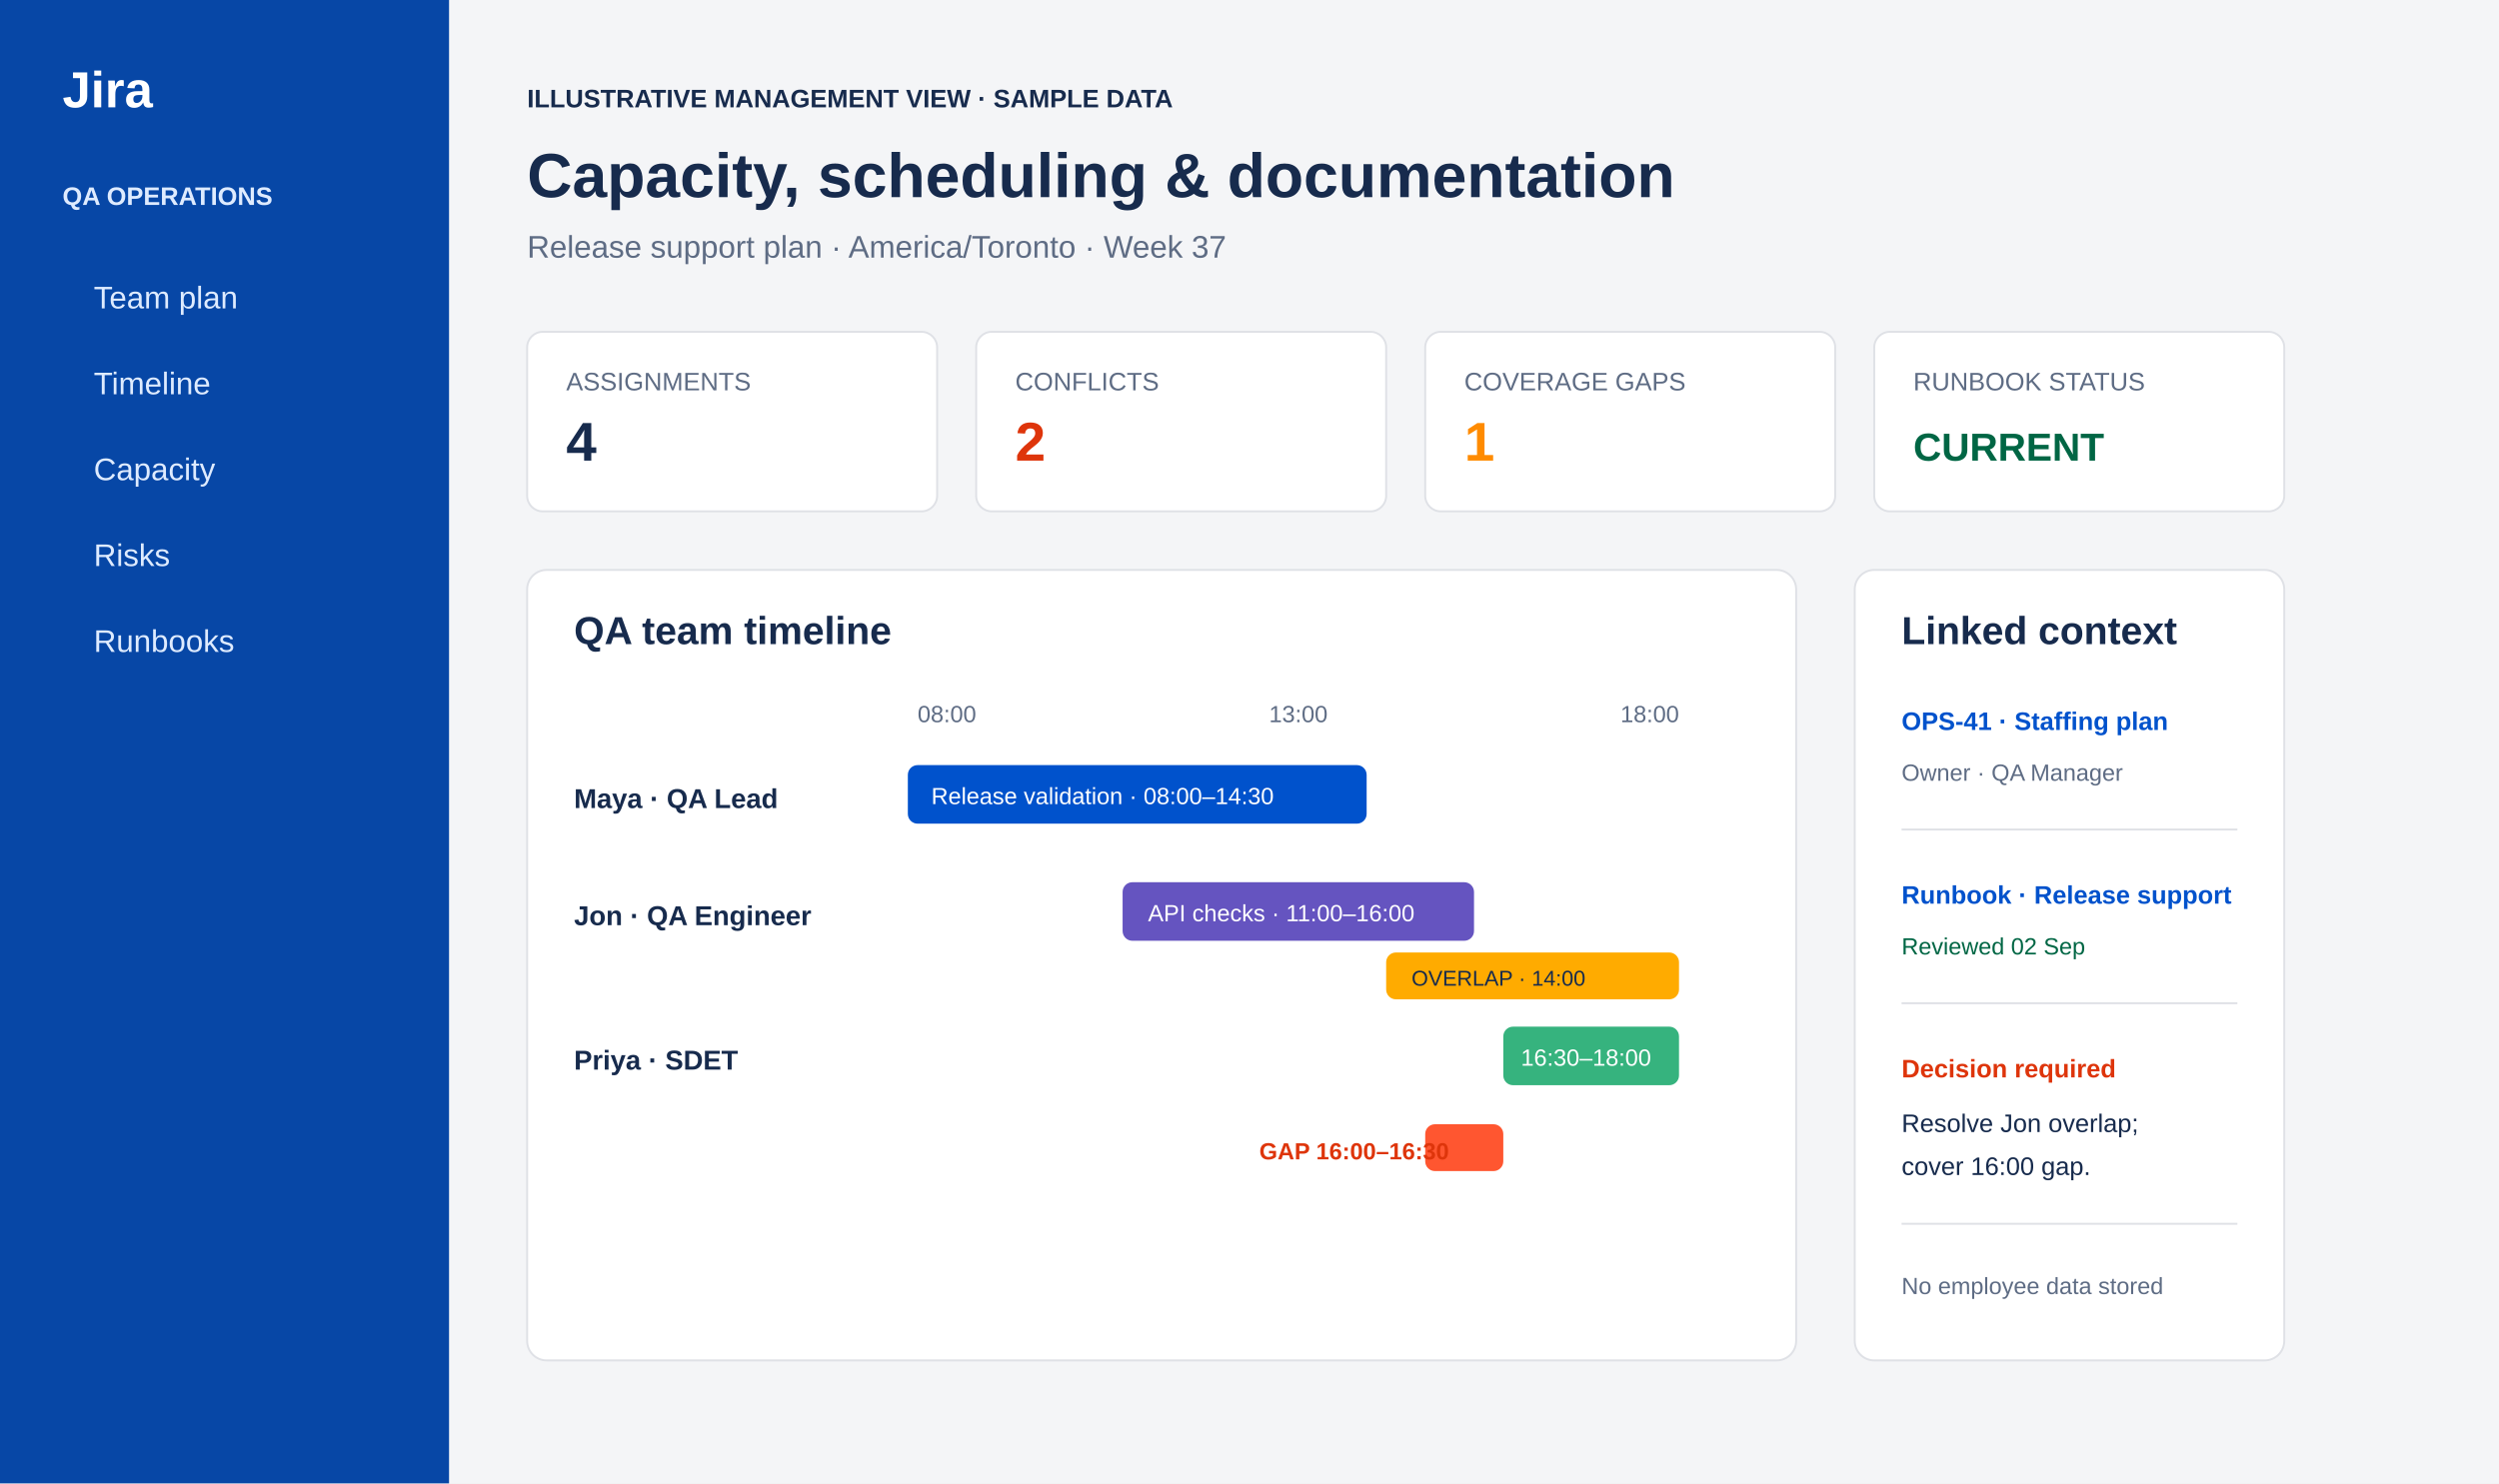
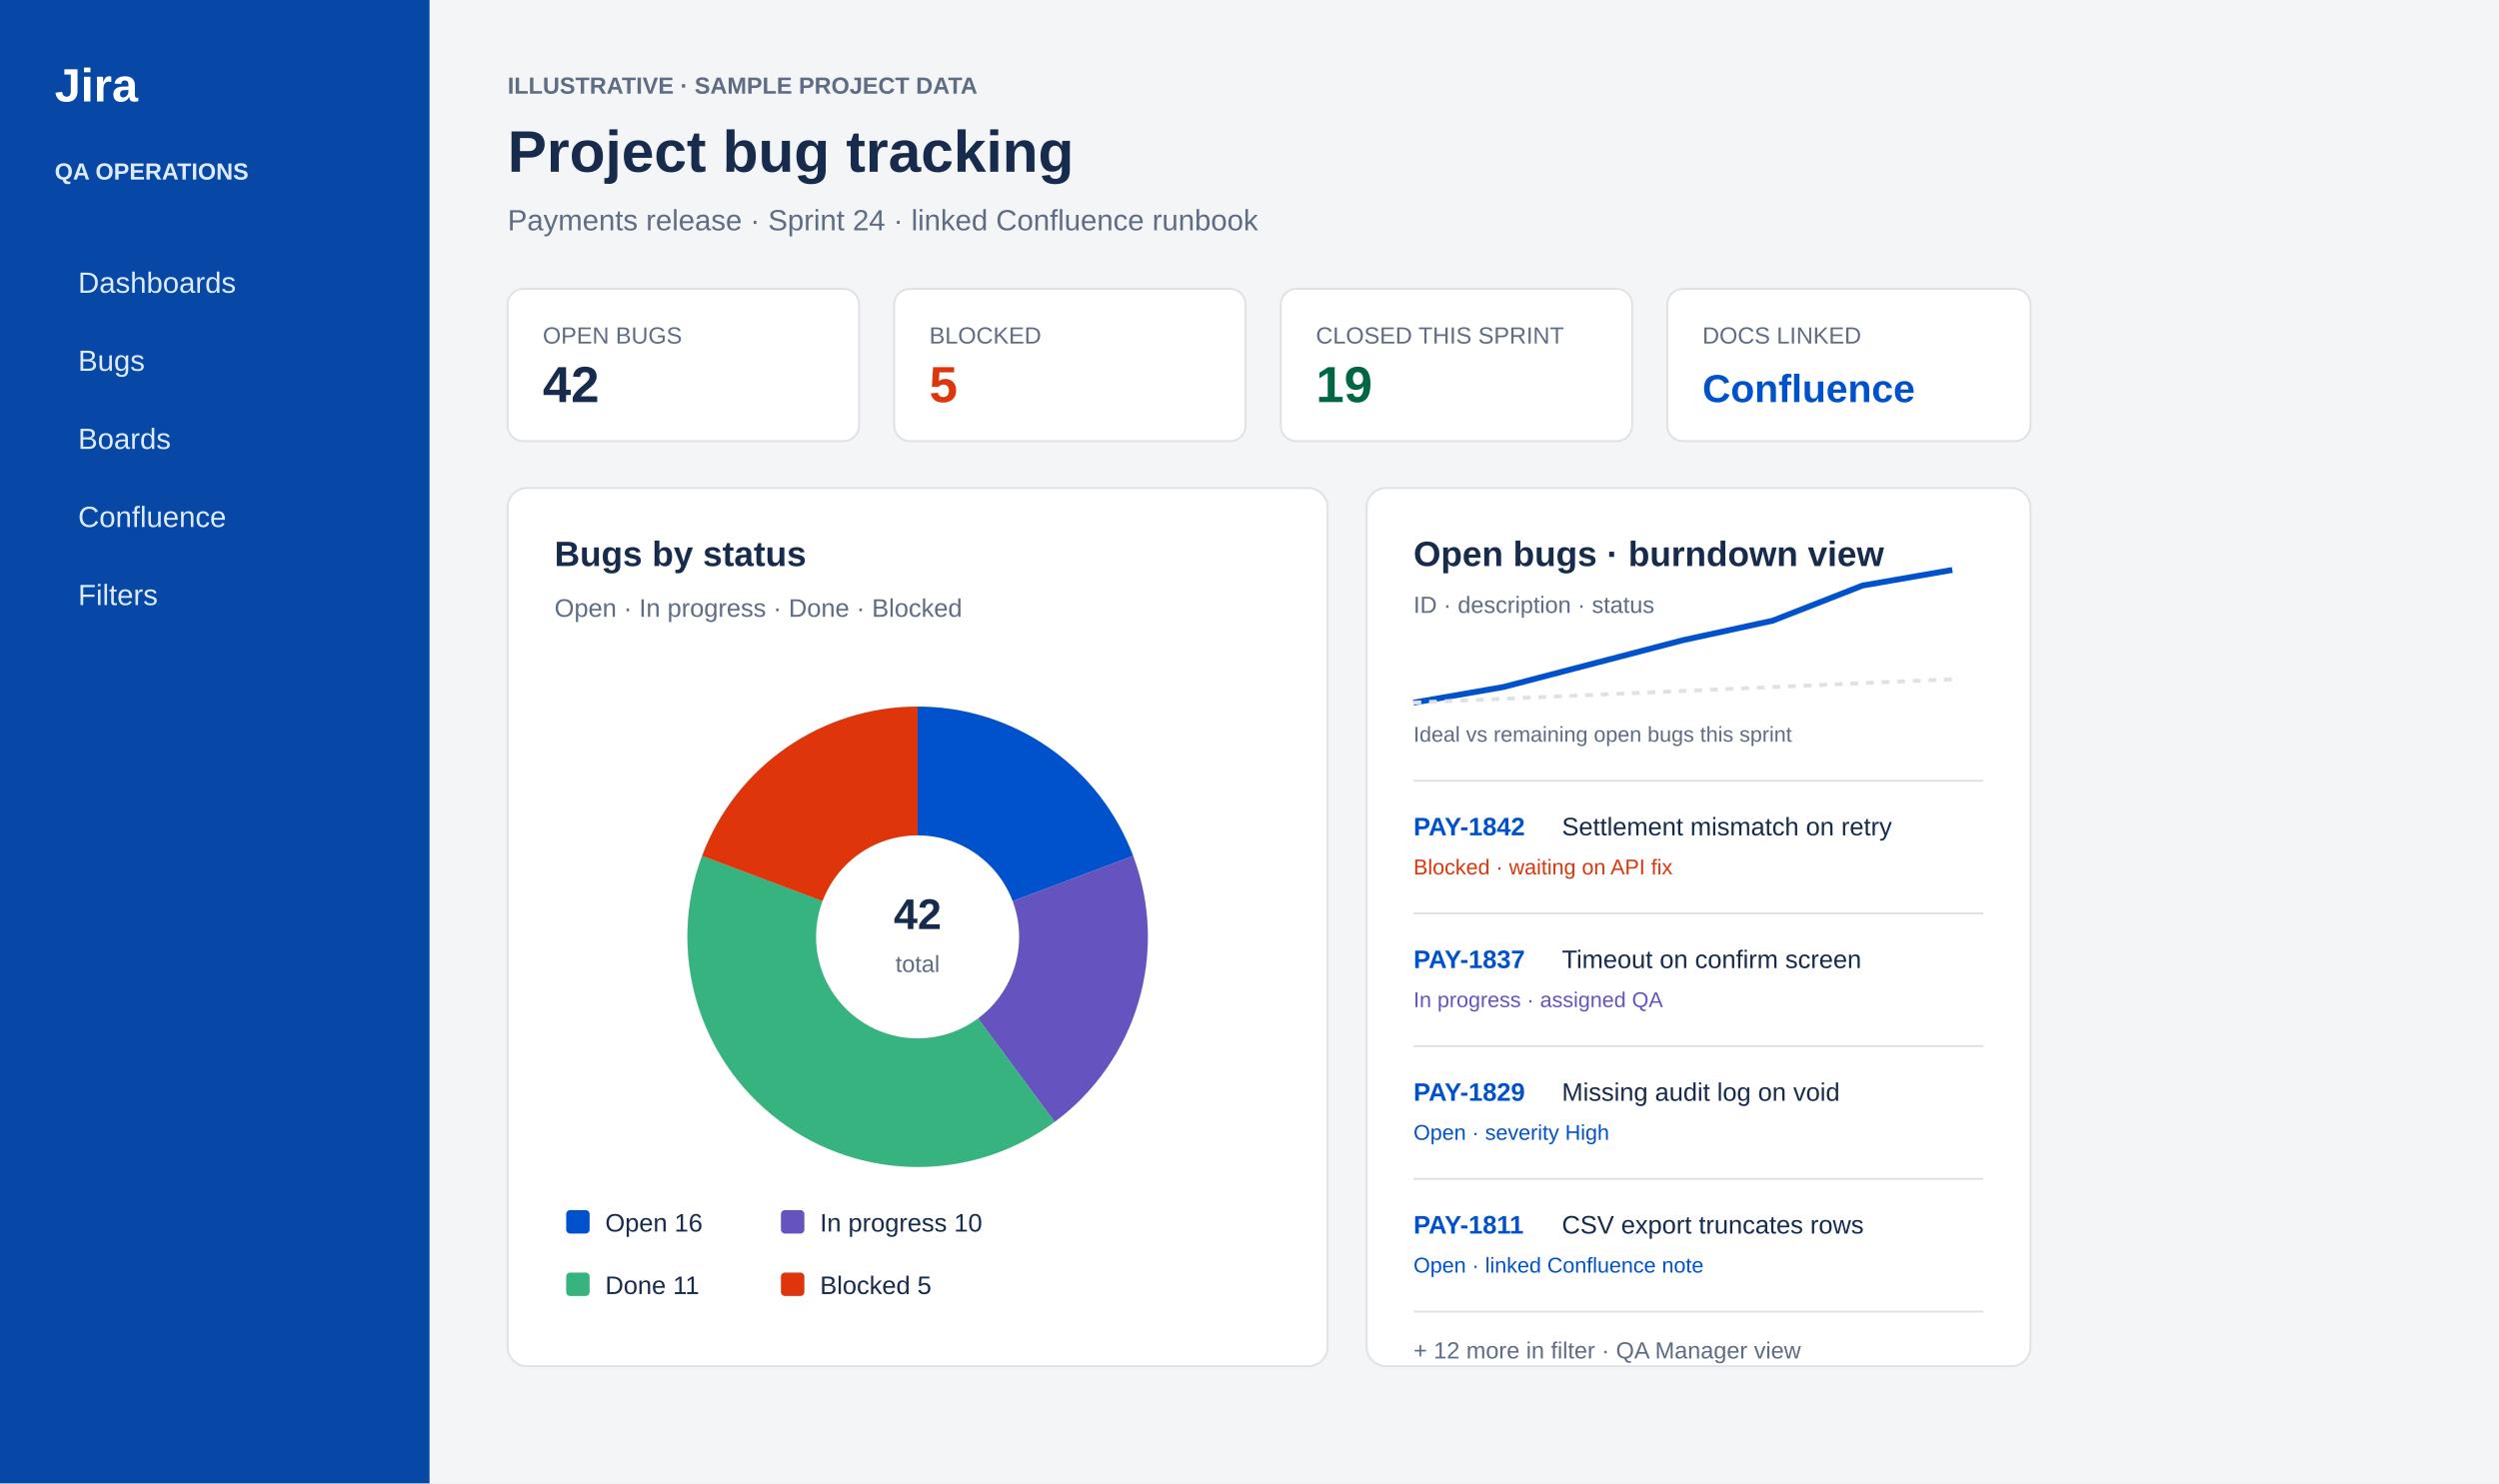
<svg xmlns="http://www.w3.org/2000/svg" width="1280" height="760" viewBox="0 0 1280 760" role="img" aria-labelledby="title desc">
  <rect width="1280" height="760" fill="#f4f5f7" />
-   <rect width="230" height="760" fill="#0747a6" />
-   <text x="32" y="55" fill="white" font-family="Arial" font-size="26" font-weight="700">Jira</text>
-   <text x="32" y="105" fill="#deebff" font-family="Arial" font-size="13" font-weight="700">QA OPERATIONS</text>
-   <g fill="#deebff" font-family="Arial" font-size="16">
-     <text x="48" y="158">Team plan</text>
-     <text x="48" y="202">Timeline</text>
-     <text x="48" y="246">Capacity</text>
-     <text x="48" y="290">Risks</text>
-     <text x="48" y="334">Runbooks</text>
+   <rect width="220" height="760" fill="#0747a6" />
+   <text x="28" y="52" fill="white" font-family="Arial, Helvetica, sans-serif" font-size="24" font-weight="700">Jira</text>
+   <text x="28" y="92" fill="#deebff" font-family="Arial, Helvetica, sans-serif" font-size="12" font-weight="700">QA OPERATIONS</text>
+   <g fill="#deebff" font-family="Arial, Helvetica, sans-serif" font-size="15">
+     <text x="40" y="150">Dashboards</text>
+     <text x="40" y="190">Bugs</text>
+     <text x="40" y="230">Boards</text>
+     <text x="40" y="270">Confluence</text>
+     <text x="40" y="310">Filters</text>
  </g>
-   <text x="270" y="55" fill="#172b4d" font-family="Arial" font-size="13" font-weight="700">ILLUSTRATIVE MANAGEMENT VIEW · SAMPLE DATA</text>
-   <text x="270" y="101" fill="#172b4d" font-family="Arial" font-size="32" font-weight="700">Capacity, scheduling &amp; documentation</text>
-   <text x="270" y="132" fill="#5e6c84" font-family="Arial" font-size="16">Release support plan · America/Toronto · Week 37</text>
-   <g font-family="Arial">
-     <g transform="translate(270 170)">
-       <rect width="210" height="92" rx="8" fill="white" stroke="#dfe1e6" />
-       <text x="20" y="30" fill="#5e6c84" font-size="13">ASSIGNMENTS</text>
-       <text x="20" y="66" fill="#172b4d" font-size="28" font-weight="700">4</text>
+   <text x="260" y="48" fill="#5e6c84" font-family="Arial, Helvetica, sans-serif" font-size="12" font-weight="700">ILLUSTRATIVE · SAMPLE PROJECT DATA</text>
+   <text x="260" y="88" fill="#172b4d" font-family="Arial, Helvetica, sans-serif" font-size="30" font-weight="700">Project bug tracking</text>
+   <text x="260" y="118" fill="#5e6c84" font-family="Arial, Helvetica, sans-serif" font-size="15">Payments release · Sprint 24 · linked Confluence runbook</text>
+   <g font-family="Arial, Helvetica, sans-serif">
+     <g transform="translate(260 148)">
+       <rect width="180" height="78" rx="8" fill="white" stroke="#dfe1e6" />
+       <text x="18" y="28" fill="#5e6c84" font-size="12">OPEN BUGS</text>
+       <text x="18" y="58" fill="#172b4d" font-size="26" font-weight="700">42</text>
    </g>
-     <g transform="translate(500 170)">
-       <rect width="210" height="92" rx="8" fill="white" stroke="#dfe1e6" />
-       <text x="20" y="30" fill="#5e6c84" font-size="13">CONFLICTS</text>
-       <text x="20" y="66" fill="#de350b" font-size="28" font-weight="700">2</text>
+     <g transform="translate(458 148)">
+       <rect width="180" height="78" rx="8" fill="white" stroke="#dfe1e6" />
+       <text x="18" y="28" fill="#5e6c84" font-size="12">BLOCKED</text>
+       <text x="18" y="58" fill="#de350b" font-size="26" font-weight="700">5</text>
    </g>
-     <g transform="translate(730 170)">
-       <rect width="210" height="92" rx="8" fill="white" stroke="#dfe1e6" />
-       <text x="20" y="30" fill="#5e6c84" font-size="13">COVERAGE GAPS</text>
-       <text x="20" y="66" fill="#ff8b00" font-size="28" font-weight="700">1</text>
+     <g transform="translate(656 148)">
+       <rect width="180" height="78" rx="8" fill="white" stroke="#dfe1e6" />
+       <text x="18" y="28" fill="#5e6c84" font-size="12">CLOSED THIS SPRINT</text>
+       <text x="18" y="58" fill="#006644" font-size="26" font-weight="700">19</text>
    </g>
-     <g transform="translate(960 170)">
-       <rect width="210" height="92" rx="8" fill="white" stroke="#dfe1e6" />
-       <text x="20" y="30" fill="#5e6c84" font-size="13">RUNBOOK STATUS</text>
-       <text x="20" y="66" fill="#006644" font-size="20" font-weight="700">CURRENT</text>
+     <g transform="translate(854 148)">
+       <rect width="186" height="78" rx="8" fill="white" stroke="#dfe1e6" />
+       <text x="18" y="28" fill="#5e6c84" font-size="12">DOCS LINKED</text>
+       <text x="18" y="58" fill="#0052cc" font-size="20" font-weight="700">Confluence</text>
    </g>
  </g>
-   <rect x="270" y="292" width="650" height="405" rx="10" fill="white" stroke="#dfe1e6" />
-   <text x="294" y="330" fill="#172b4d" font-family="Arial" font-size="20" font-weight="700">QA team timeline</text>
-   <g fill="#5e6c84" font-family="Arial" font-size="12">
-     <text x="470" y="370">08:00</text>
-     <text x="650" y="370">13:00</text>
-     <text x="830" y="370">18:00</text>
+   <rect x="260" y="250" width="420" height="450" rx="10" fill="white" stroke="#dfe1e6" />
+   <text x="284" y="290" fill="#172b4d" font-family="Arial, Helvetica, sans-serif" font-size="18" font-weight="700">Bugs by status</text>
+   <text x="284" y="316" fill="#5e6c84" font-family="Arial, Helvetica, sans-serif" font-size="13">Open · In progress · Done · Blocked</text>
+   <g transform="translate(470 480)">
+     <circle r="118" fill="#dfe1e6" />
+     <path d="M0,0 L0,-118 A118,118 0 0 1 110.4,-41.5 Z" fill="#0052cc" />
+     <path d="M0,0 L110.4,-41.5 A118,118 0 0 1 70.2,94.8 Z" fill="#6554c0" />
+     <path d="M0,0 L70.2,94.8 A118,118 0 0 1 -110.4,-41.5 Z" fill="#36b37e" />
+     <path d="M0,0 L-110.4,-41.5 A118,118 0 0 1 0,-118 Z" fill="#de350b" />
+     <circle r="52" fill="white" />
+     <text x="0" y="-4" text-anchor="middle" fill="#172b4d" font-family="Arial, Helvetica, sans-serif" font-size="22" font-weight="700">42</text>
+     <text x="0" y="18" text-anchor="middle" fill="#5e6c84" font-family="Arial, Helvetica, sans-serif" font-size="12">total</text>
  </g>
-   <g font-family="Arial">
-     <text x="294" y="414" fill="#172b4d" font-size="14" font-weight="700">Maya · QA Lead</text>
-     <rect x="465" y="392" width="235" height="30" rx="5" fill="#0052cc" />
-     <text x="477" y="412" fill="white" font-size="12">Release validation · 08:00–14:30</text>
-     <text x="294" y="474" fill="#172b4d" font-size="14" font-weight="700">Jon · QA Engineer</text>
-     <rect x="575" y="452" width="180" height="30" rx="5" fill="#6554c0" />
-     <text x="588" y="472" fill="white" font-size="12">API checks · 11:00–16:00</text>
-     <rect x="710" y="488" width="150" height="24" rx="5" fill="#ffab00" />
-     <text x="723" y="505" fill="#172b4d" font-size="11">OVERLAP · 14:00</text>
-     <text x="294" y="548" fill="#172b4d" font-size="14" font-weight="700">Priya · SDET</text>
-     <rect x="770" y="526" width="90" height="30" rx="5" fill="#36b37e" />
-     <text x="779" y="546" fill="white" font-size="12">16:30–18:00</text>
-     <rect x="730" y="576" width="40" height="24" rx="5" fill="#ff5630" />
-     <text x="645" y="594" fill="#de350b" font-size="12" font-weight="700">GAP 16:00–16:30</text>
+   <g font-family="Arial, Helvetica, sans-serif" font-size="13">
+     <rect x="290" y="620" width="12" height="12" rx="2" fill="#0052cc" />
+     <text x="310" y="631" fill="#172b4d">Open 16</text>
+     <rect x="400" y="620" width="12" height="12" rx="2" fill="#6554c0" />
+     <text x="420" y="631" fill="#172b4d">In progress 10</text>
+     <rect x="290" y="652" width="12" height="12" rx="2" fill="#36b37e" />
+     <text x="310" y="663" fill="#172b4d">Done 11</text>
+     <rect x="400" y="652" width="12" height="12" rx="2" fill="#de350b" />
+     <text x="420" y="663" fill="#172b4d">Blocked 5</text>
  </g>
-   <rect x="950" y="292" width="220" height="405" rx="10" fill="white" stroke="#dfe1e6" />
-   <text x="974" y="330" fill="#172b4d" font-family="Arial" font-size="20" font-weight="700">Linked context</text>
-   <g font-family="Arial">
-     <text x="974" y="374" fill="#0052cc" font-size="13" font-weight="700">OPS-41 · Staffing plan</text>
-     <text x="974" y="400" fill="#5e6c84" font-size="12">Owner · QA Manager</text>
-     <line x1="974" y1="425" x2="1146" y2="425" stroke="#dfe1e6" />
-     <text x="974" y="463" fill="#0052cc" font-size="13" font-weight="700">Runbook · Release support</text>
-     <text x="974" y="489" fill="#006644" font-size="12">Reviewed 02 Sep</text>
-     <line x1="974" y1="514" x2="1146" y2="514" stroke="#dfe1e6" />
-     <text x="974" y="552" fill="#de350b" font-size="13" font-weight="700">Decision required</text>
-     <text x="974" y="580" fill="#172b4d" font-size="13">Resolve Jon overlap;</text>
-     <text x="974" y="602" fill="#172b4d" font-size="13">cover 16:00 gap.</text>
-     <line x1="974" y1="627" x2="1146" y2="627" stroke="#dfe1e6" />
-     <text x="974" y="663" fill="#5e6c84" font-size="12">No employee data stored</text>
+   <rect x="700" y="250" width="340" height="450" rx="10" fill="white" stroke="#dfe1e6" />
+   <text x="724" y="290" fill="#172b4d" font-family="Arial, Helvetica, sans-serif" font-size="18" font-weight="700">Open bugs · burndown view</text>
+   <text x="724" y="314" fill="#5e6c84" font-family="Arial, Helvetica, sans-serif" font-size="12">ID · description · status</text>
+   <polyline points="724,360 770,352 816,340 862,328 908,318 954,300 1000,292" fill="none" stroke="#0052cc" stroke-width="3" />
+   <polyline points="724,360 770,358 816,356 862,354 908,352 954,350 1000,348" fill="none" stroke="#dfe1e6" stroke-width="2" stroke-dasharray="4 4" />
+   <text x="724" y="380" fill="#5e6c84" font-family="Arial, Helvetica, sans-serif" font-size="11">Ideal vs remaining open bugs this sprint</text>
+   <g font-family="Arial, Helvetica, sans-serif">
+     <line x1="724" y1="400" x2="1016" y2="400" stroke="#dfe1e6" />
+     <text x="724" y="428" fill="#0052cc" font-size="13" font-weight="700">PAY-1842</text>
+     <text x="800" y="428" fill="#172b4d" font-size="13">Settlement mismatch on retry</text>
+     <text x="724" y="448" fill="#de350b" font-size="11">Blocked · waiting on API fix</text>
+     <line x1="724" y1="468" x2="1016" y2="468" stroke="#dfe1e6" />
+     <text x="724" y="496" fill="#0052cc" font-size="13" font-weight="700">PAY-1837</text>
+     <text x="800" y="496" fill="#172b4d" font-size="13">Timeout on confirm screen</text>
+     <text x="724" y="516" fill="#6554c0" font-size="11">In progress · assigned QA</text>
+     <line x1="724" y1="536" x2="1016" y2="536" stroke="#dfe1e6" />
+     <text x="724" y="564" fill="#0052cc" font-size="13" font-weight="700">PAY-1829</text>
+     <text x="800" y="564" fill="#172b4d" font-size="13">Missing audit log on void</text>
+     <text x="724" y="584" fill="#0052cc" font-size="11">Open · severity High</text>
+     <line x1="724" y1="604" x2="1016" y2="604" stroke="#dfe1e6" />
+     <text x="724" y="632" fill="#0052cc" font-size="13" font-weight="700">PAY-1811</text>
+     <text x="800" y="632" fill="#172b4d" font-size="13">CSV export truncates rows</text>
+     <text x="724" y="652" fill="#0052cc" font-size="11">Open · linked Confluence note</text>
+     <line x1="724" y1="672" x2="1016" y2="672" stroke="#dfe1e6" />
+     <text x="724" y="696" fill="#5e6c84" font-size="12">+ 12 more in filter · QA Manager view</text>
  </g>
</svg>
